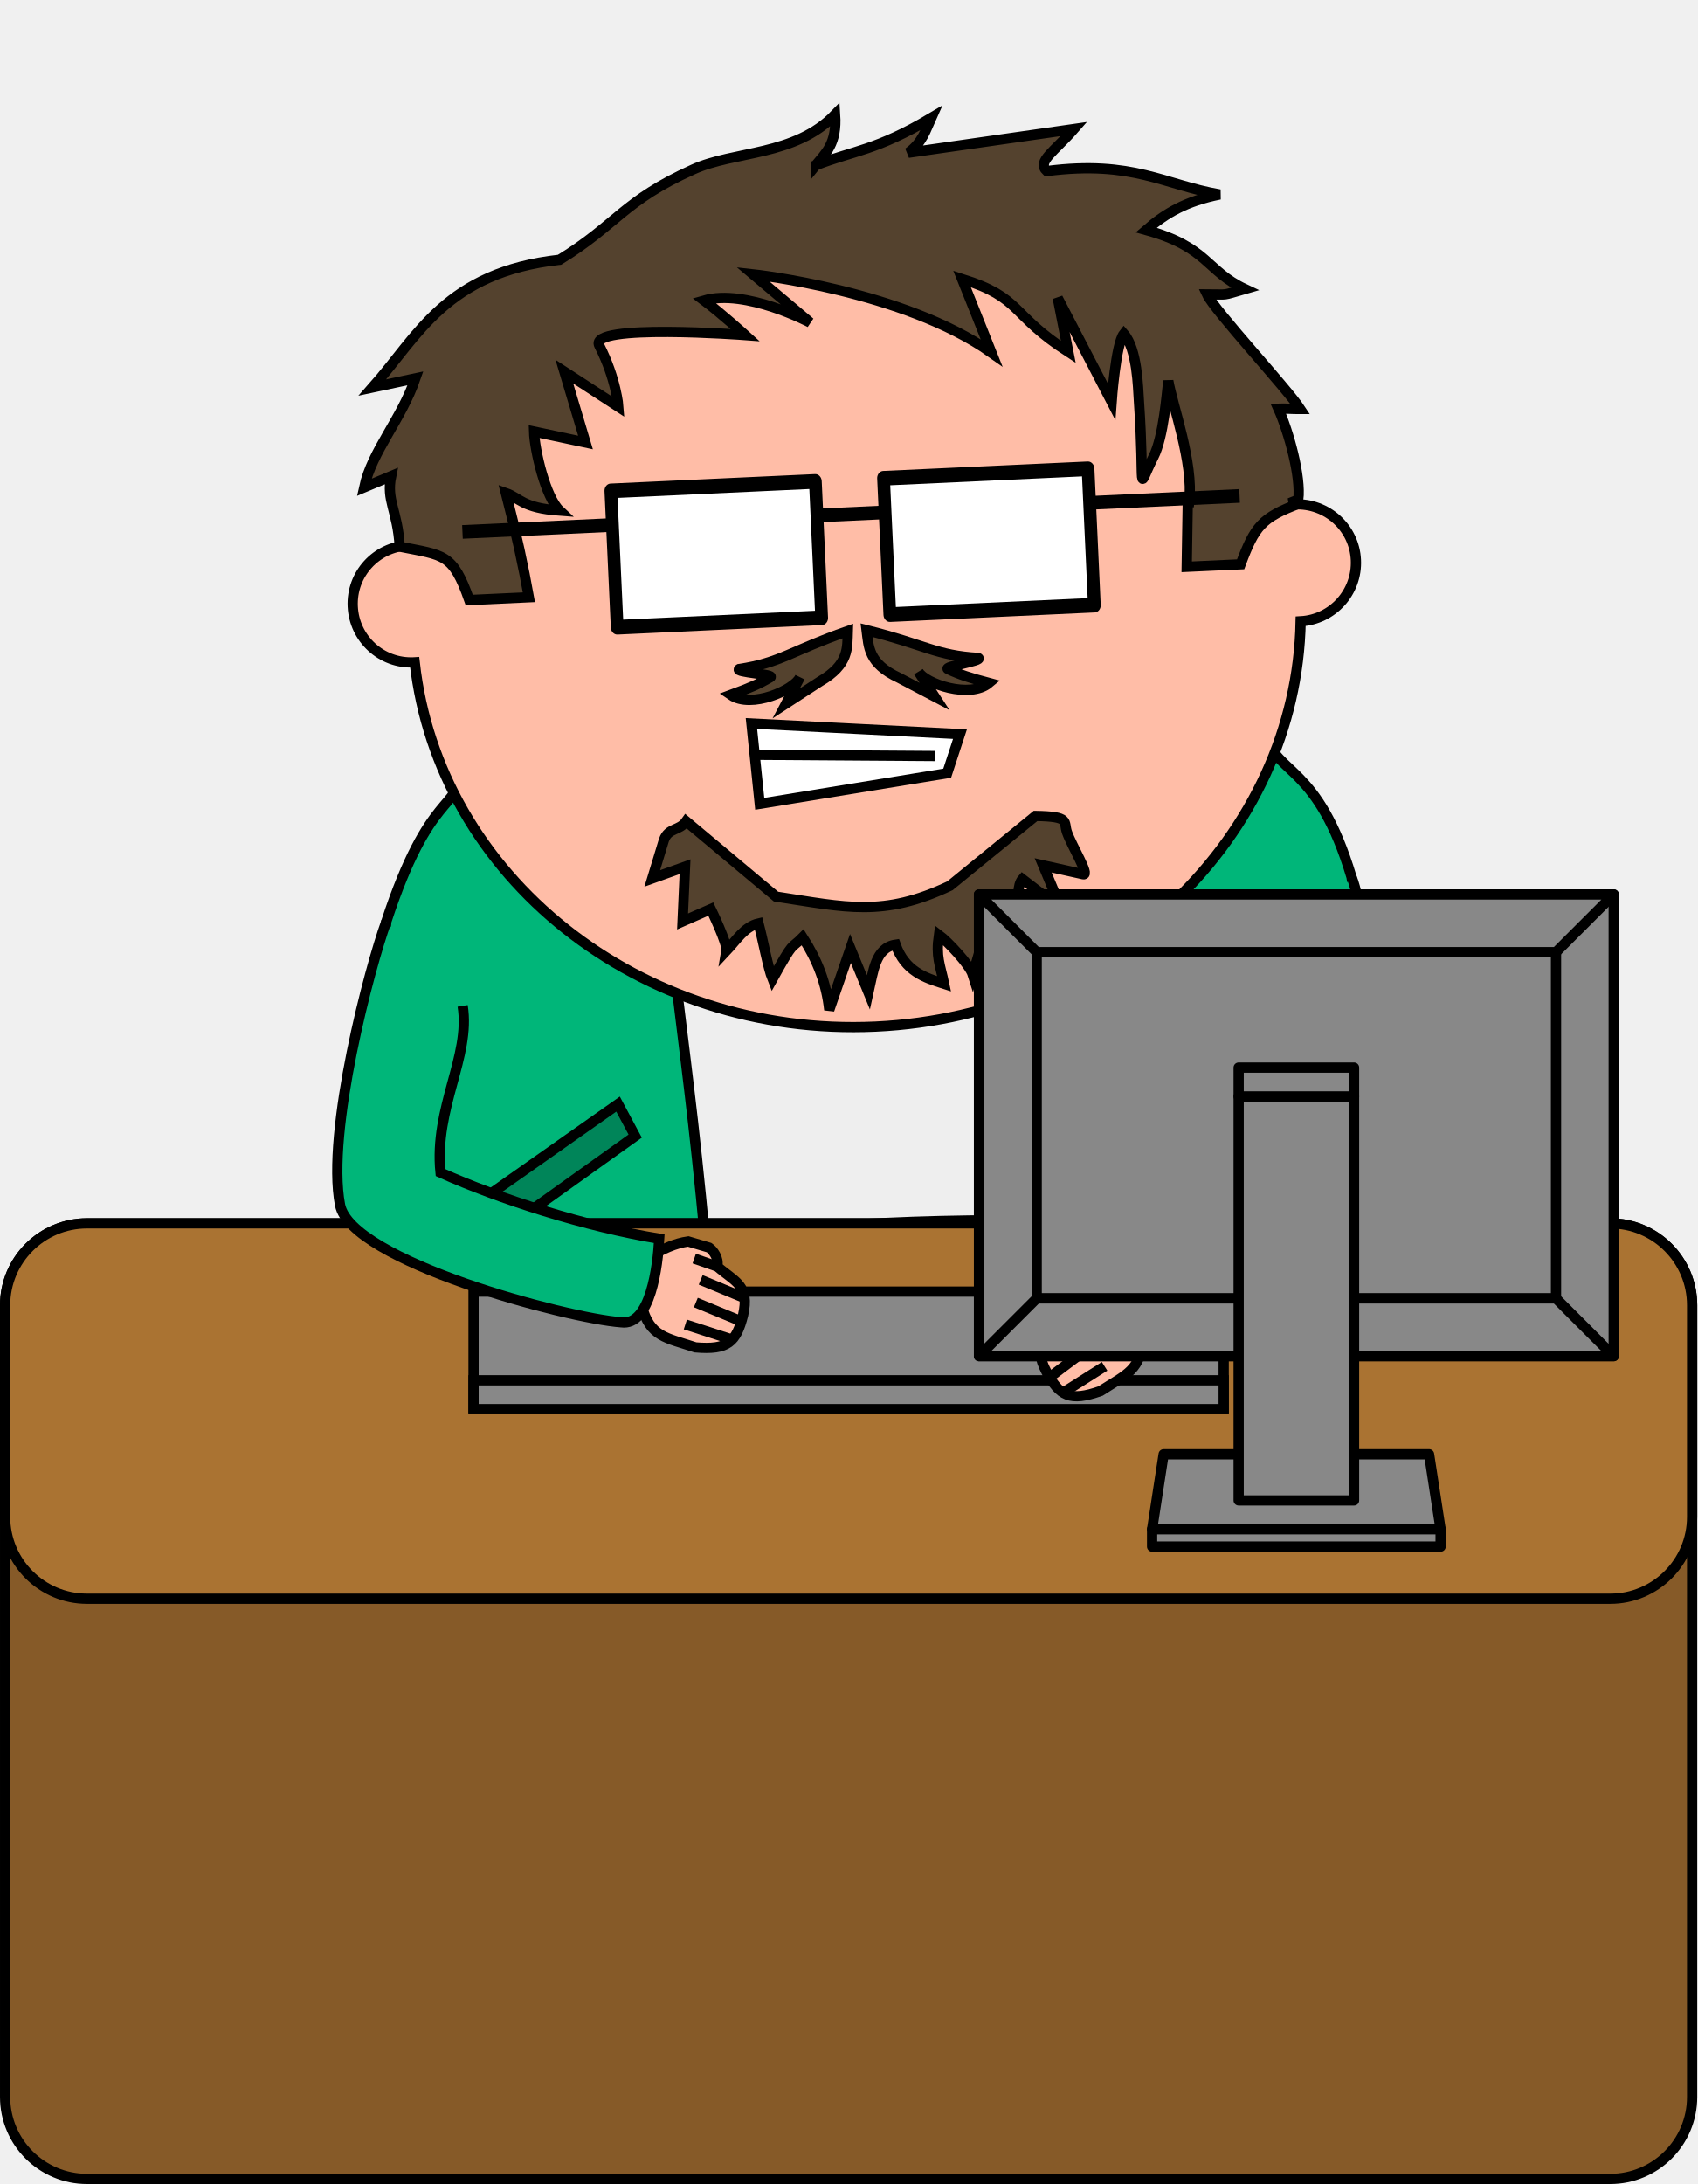
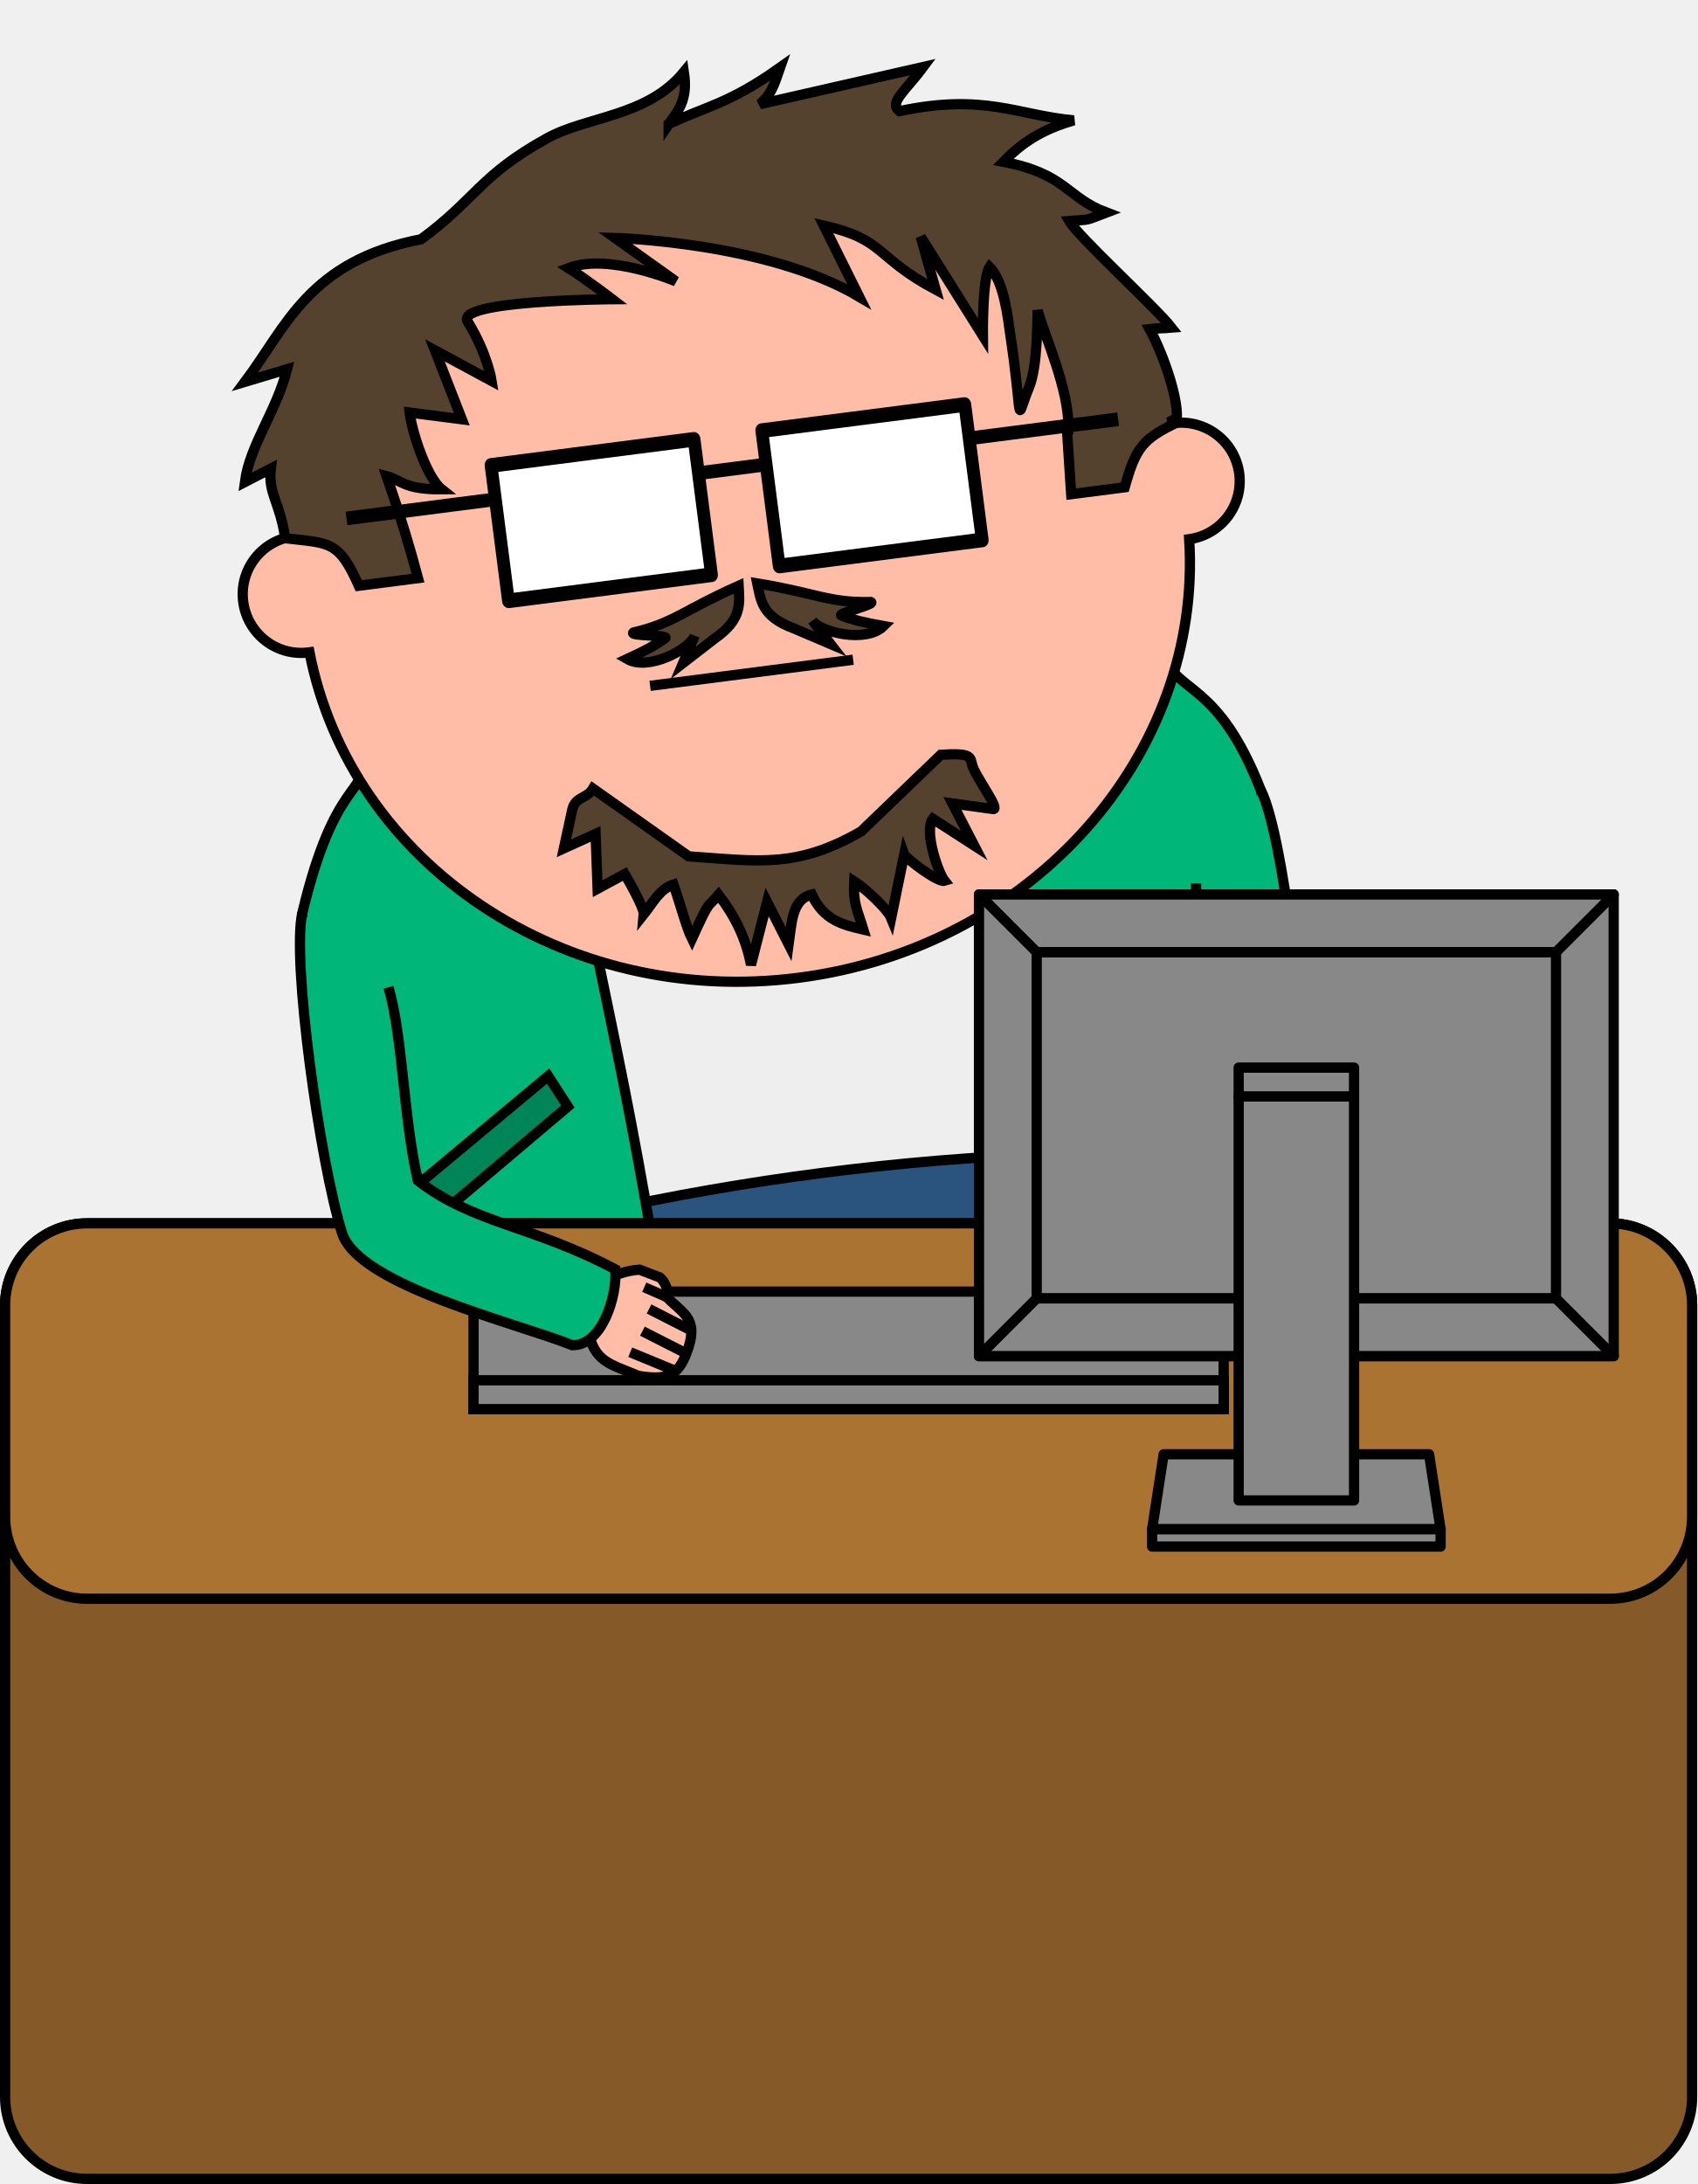
<svg xmlns="http://www.w3.org/2000/svg" width="248.707" height="319.987" id="svg19177" version="1.1">
  <defs id="defs19179" />
-   <g id="layer1" transform="translate(-4195.903,514.7971)">
-     <g transform="matrix(0.9989297,-0.04625417,0.04625417,0.9989297,-12447.627,2286.657)" id="g18685">
-       <path style="fill:#333333;fill-opacity:1;stroke:#000000;stroke-width:1.5;stroke-opacity:1" d="m 16931.387,-1794.638 -12,0 c -0.948,3.511 -2.458,6.708 -2,11 17.264,6.44 27,5 28,4 -1,-8 -12,-13 -14,-15 z" id="path18687" />
-       <path id="path18690" d="m 16821.387,-1794.638 12,0 c 0.947,3.511 2.458,6.708 2,11 -17.264,6.44 -27,5 -28,4 1,-8 12,-13 14,-15 z" style="fill:#333333;fill-opacity:1;stroke:#000000;stroke-width:1.5;stroke-opacity:1" />
-       <path style="fill:#2a537d;fill-opacity:1;stroke:#000000;stroke-width:1.5;stroke-opacity:1" d="m 16814.387,-1858.625 0,15 c -1.993,15.935 0.269,32.721 5,50 5.033,3.258 13.979,1.496 15,0 -2.919,-14.634 -4.146,-25.202 -3.219,-35 l 0.03,0 c 25.047,-5 70.119,-5 90.156,0 l 0.25,0 c 0.928,9.798 -0.299,20.366 -3.218,35 1.021,1.496 9.966,3.258 15,0 4.73,-17.279 6.992,-34.065 5,-50 l 0,-15 -124,0 z" id="path18692" />
-       <path id="path18694" d="m 16826.61,-1932.532 99.777,0 c 2.316,30.657 20,49.894 15,94.894 -40,-8 -90,-8 -130,0 -5,-45 12.342,-63.453 15.223,-94.894 z" style="fill:#eeeeee;fill-opacity:1;stroke:#000000;stroke-width:1.5;stroke-opacity:1" />
-       <path style="fill:#00b679;fill-opacity:1;stroke:#000000;stroke-width:1.5;stroke-opacity:1" d="m 16819.606,-1914.722 -2.531,2.375 c 0.155,5.302 -4.242,2.126 -11.484,21.237 -6.185,49.964 4.134,57.65 44.796,55.357 -1.462,-37.99 -4.01,-46.479 -4,-78.969 z" id="path18696" />
-       <path id="path18698" d="m 16815.68,-1848.446 1.661,5.43 23.234,-15.026 -2.293,-4.798 z" style="fill:#008559;fill-opacity:1;stroke:#000000;stroke-width:1.5;stroke-linecap:butt;stroke-linejoin:miter;stroke-opacity:1" />
-       <path id="path18700" d="m 16933.172,-1914.721 2.531,2.375 c 1.123,5.709 7.331,4.586 11.484,21.237 6.185,49.964 -4.134,57.65 -44.796,55.357 1.462,-37.99 4.01,-46.479 4,-78.969 z" style="fill:#00b679;fill-opacity:1;stroke:#000000;stroke-width:1.5;stroke-opacity:1" />
-       <path style="fill:#008559;fill-opacity:1;stroke:#000000;stroke-width:1.5;stroke-linecap:butt;stroke-linejoin:miter;stroke-opacity:1" d="m 16937.098,-1848.445 -1.661,5.43 -23.234,-15.026 2.293,-4.798 z" id="path18702" />
-       <path style="fill:#ffbda7;fill-opacity:1;stroke:#000000;stroke-width:1.5;stroke-opacity:1" d="m 16876.509,-1992.625 c -30.991,0 -56.896,19.975 -63.469,46.75 -0.532,-0.103 -1.095,-0.156 -1.656,-0.156 -4.743,0 -8.563,3.82 -8.563,8.562 0,4.742 3.82,8.594 8.563,8.594 0.04,0 0.08,6e-4 0.125,0 2.046,31.494 30.372,56.437 65,56.437 34.627,0 62.922,-24.944 64.968,-56.437 4.699,-0.051 8.5,-3.883 8.5,-8.594 0,-4.742 -3.851,-8.562 -8.593,-8.562 -0.484,0 -0.945,0.048 -1.407,0.125 -6.583,-26.762 -32.488,-46.719 -63.468,-46.719 z" id="path18704" />
-       <path id="path18706" d="m 16873.575,-1998.906 c 1.514,-1.711 3.291,-3.003 3.192,-7.297 -6.224,5.864 -14.972,4.586 -21.196,7.093 -10.417,4.131 -11.475,7.521 -20.119,12.294 -16.694,1.07 -21.195,10.15 -28.261,17.431 l 6.354,-1.048 c -2.346,5.939 -6.86,10.351 -8.246,15.608 l 4.028,-1.464 c -0.905,3.591 0.696,4.988 0.779,10.383 6.439,1.6 7.71,1.309 9.813,8.281 l 8.75,0 c -0.586,-4.467 -1.369,-9.2 -2.657,-15.406 2.003,0.796 2.246,2.283 7.75,2.938 -1.967,-2.015 -3.27,-9.029 -3.218,-11.75 l 7.46,1.951 -2.617,-10.513 7.67,5.505 c 0,0 -0.1,-4.057 -2.384,-9.098 -1.511,-3.333 21.433,-0.531 21.433,-0.531 0,0 -3.317,-3.305 -5.781,-5.344 6.131,-1.478 15.366,3.942 15.366,3.942 l -8.023,-7.442 c 0,0 21.97,3.423 34.375,13.094 l -3.812,-11 c 8.736,3.208 6.749,5.484 15.062,11.406 l -1.187,-7.969 7.187,15.562 c 0,0 0.994,-8.424 2.25,-9.875 1.87,2.356 1.708,7.974 1.75,9.906 0.3,13.789 -1.028,13.177 1.75,8.312 1.634,-2.862 2.39,-9.274 2.688,-11.031 0.463,3.689 3.154,12.078 2.25,17.844 l -0.219,-0.031 c -0.216,3.329 -0.395,6.466 -0.594,9.531 l 7.907,0 c 2.351,-5.5 3.419,-6.691 9,-8.5 l -1.407,-0.125 c 0.412,-0.148 0.814,-0.293 1.282,-0.438 0.584,-3.327 -0.929,-9.995 -2.3,-13.468 0.996,0.01 2.033,0.159 3.214,0.21 -1.882,-3.197 -11.854,-14.943 -12.879,-17.419 3.333,0.162 1.997,0.323 5.565,-0.526 -5.544,-2.931 -5.073,-6.367 -14.03,-9.297 2.988,-2.358 6.025,-3.945 11.007,-4.709 -8.047,-1.771 -12.433,-5.638 -25.168,-4.597 -1.403,-1.47 1.177,-2.743 4.27,-5.97 l -24.424,2.353 c 2.156,-1.407 2.726,-3.21 3.603,-4.936 -8.257,4.401 -11.525,4.218 -17.233,6.139 z" style="fill:#54422e;fill-opacity:1;stroke:#000000;stroke-width:1.5;stroke-linecap:butt;stroke-linejoin:miter;stroke-opacity:1" />
-       <g transform="translate(14446.387,-2410)" style="stroke:#000000;stroke-width:1.5;stroke-opacity:1" id="g18708">
-         <g id="g18710" transform="matrix(1,0,0,1.150412,3.620944,-65.66926)" style="stroke:#000000;stroke-width:1.399;stroke-opacity:1">
-           <rect y="454.647" x="2391.379" height="17.385" width="30" id="rect18712" style="fill:#ffffff;fill-opacity:1;stroke:#000000;stroke-width:1.865;stroke-linecap:round;stroke-linejoin:round;stroke-miterlimit:4;stroke-opacity:1;stroke-dasharray:none" />
-           <rect style="fill:#ffffff;fill-opacity:1;stroke:#000000;stroke-width:1.865;stroke-linecap:round;stroke-linejoin:round;stroke-miterlimit:4;stroke-opacity:1;stroke-dasharray:none" id="rect18714" width="30" height="17.385" x="2431.379" y="454.647" />
+   <g id="layer1" transform="translate(-3575.903,514.7971)">
+     <rect style="opacity:0;fill:#aaccee;fill-opacity:1;stroke:#ffffff;stroke-width:1.5;stroke-linecap:round;stroke-linejoin:round;stroke-miterlimit:4;stroke-opacity:1;stroke-dasharray:none" id="rect18350" width="62.793" height="1287" x="3513.86" y="-292.56" rx="12" ry="12" />
+     <g id="g17957" transform="matrix(0.9918396,-0.1274917,0.1274917,0.9918396,-12807.149,3637.236)">
+       <path id="path17959" d="m 16931.387,-1794.638 -12,0 c -0.948,3.511 -2.458,6.708 -2,11 17.264,6.44 27,5 28,4 -1,-8 -12,-13 -14,-15 z" style="fill:#333333;fill-opacity:1;stroke:#000000;stroke-width:1.5;stroke-opacity:1" />
+       <path style="fill:#333333;fill-opacity:1;stroke:#000000;stroke-width:1.5;stroke-opacity:1" d="m 16821.387,-1794.638 12,0 c 0.947,3.511 2.458,6.708 2,11 -17.264,6.44 -27,5 -28,4 1,-8 12,-13 14,-15 z" id="path17961" />
+       <path id="path17963" d="m 16814.387,-1858.625 0,15 c -1.993,15.935 0.269,32.721 5,50 5.033,3.258 13.979,1.496 15,0 -2.919,-14.634 -4.146,-25.202 -3.219,-35 l 0.03,0 c 25.047,-5 70.119,-5 90.156,0 l 0.25,0 c 0.928,9.798 -0.299,20.366 -3.218,35 1.021,1.496 9.966,3.258 15,0 4.73,-17.279 6.992,-34.065 5,-50 l 0,-15 -124,0 z" style="fill:#2a537d;fill-opacity:1;stroke:#000000;stroke-width:1.5;stroke-opacity:1" />
+       <path style="fill:#eeeeee;fill-opacity:1;stroke:#000000;stroke-width:1.5;stroke-opacity:1" d="m 16826.61,-1932.532 99.777,0 c 2.316,30.657 20,49.894 15,94.894 -40,-8 -90,-8 -130,0 -5,-45 12.342,-63.453 15.223,-94.894 z" id="path17965" />
+       <path id="path17967" d="m 16819.606,-1914.722 -2.531,2.375 c 0.155,5.302 -4.242,2.126 -11.484,21.237 -6.185,49.964 4.134,57.65 44.796,55.357 -1.462,-37.99 -4.01,-46.479 -4,-78.969 z" style="fill:#00b679;fill-opacity:1;stroke:#000000;stroke-width:1.5;stroke-opacity:1" />
+       <path style="fill:#008559;fill-opacity:1;stroke:#000000;stroke-width:1.5;stroke-linecap:butt;stroke-linejoin:miter;stroke-opacity:1" d="m 16815.68,-1848.446 1.661,5.43 23.234,-15.026 -2.293,-4.798 z" id="path17969" />
+       <path style="fill:#00b679;fill-opacity:1;stroke:#000000;stroke-width:1.5;stroke-opacity:1" d="m 16933.172,-1914.721 2.531,2.375 c 1.123,5.709 7.331,4.586 11.484,21.237 6.185,49.964 -4.134,57.65 -44.796,55.357 1.462,-37.99 4.01,-46.479 4,-78.969 z" id="path17972" />
+       <path id="path17974" d="m 16937.098,-1848.445 -1.661,5.43 -23.234,-15.026 2.293,-4.798 z" style="fill:#008559;fill-opacity:1;stroke:#000000;stroke-width:1.5;stroke-linecap:butt;stroke-linejoin:miter;stroke-opacity:1" />
+       <path id="path17976" d="m 16876.509,-1992.625 c -30.991,0 -56.896,19.975 -63.469,46.75 -0.532,-0.103 -1.095,-0.156 -1.656,-0.156 -4.743,0 -8.563,3.82 -8.563,8.562 0,4.742 3.82,8.594 8.563,8.594 0.04,0 0.08,6e-4 0.125,0 2.046,31.494 30.372,56.437 65,56.437 34.627,0 62.922,-24.944 64.968,-56.437 4.699,-0.051 8.5,-3.883 8.5,-8.594 0,-4.742 -3.851,-8.562 -8.593,-8.562 -0.484,0 -0.945,0.048 -1.407,0.125 -6.583,-26.762 -32.488,-46.719 -63.468,-46.719 z" style="fill:#ffbda7;fill-opacity:1;stroke:#000000;stroke-width:1.5;stroke-opacity:1" />
+       <path style="fill:#54422e;fill-opacity:1;stroke:#000000;stroke-width:1.5;stroke-linecap:butt;stroke-linejoin:miter;stroke-opacity:1" d="m 16873.575,-1998.906 c 1.514,-1.711 3.291,-3.003 3.192,-7.297 -6.224,5.864 -14.972,4.586 -21.196,7.093 -10.417,4.131 -11.475,7.521 -20.119,12.294 -16.694,1.07 -21.195,10.15 -28.261,17.431 l 6.354,-1.048 c -2.346,5.939 -6.86,10.351 -8.246,15.608 l 4.028,-1.464 c -0.905,3.591 0.696,4.988 0.779,10.383 6.439,1.6 7.71,1.309 9.813,8.281 l 8.75,0 c -0.586,-4.467 -1.369,-9.2 -2.657,-15.406 2.003,0.796 2.246,2.283 7.75,2.938 -1.967,-2.015 -3.27,-9.029 -3.218,-11.75 l 7.46,1.951 -2.617,-10.513 7.67,5.505 c 0,0 -0.1,-4.057 -2.384,-9.098 -1.511,-3.333 21.433,-0.531 21.433,-0.531 0,0 -3.317,-3.305 -5.781,-5.344 6.131,-1.478 15.366,3.942 15.366,3.942 l -8.023,-7.442 c 0,0 21.97,3.423 34.375,13.094 l -3.812,-11 c 8.736,3.208 6.749,5.484 15.062,11.406 l -1.187,-7.969 7.187,15.562 c 0,0 0.994,-8.424 2.25,-9.875 1.87,2.356 1.708,7.974 1.75,9.906 0.3,13.789 -1.028,13.177 1.75,8.312 1.634,-2.862 2.39,-9.274 2.688,-11.031 0.463,3.689 3.154,12.078 2.25,17.844 l -0.219,-0.031 c -0.216,3.329 -0.395,6.466 -0.594,9.531 l 7.907,0 c 2.351,-5.5 3.419,-6.691 9,-8.5 l -1.407,-0.125 c 0.412,-0.148 0.814,-0.293 1.282,-0.438 0.584,-3.327 -0.929,-9.995 -2.3,-13.468 0.996,0.01 2.033,0.159 3.214,0.21 -1.882,-3.197 -11.854,-14.943 -12.879,-17.419 3.333,0.162 1.997,0.323 5.565,-0.526 -5.544,-2.931 -5.073,-6.367 -14.03,-9.297 2.988,-2.358 6.025,-3.945 11.007,-4.709 -8.047,-1.771 -12.433,-5.638 -25.168,-4.597 -1.403,-1.47 1.177,-2.743 4.27,-5.97 l -24.424,2.353 c 2.156,-1.407 2.726,-3.21 3.603,-4.936 -8.257,4.401 -11.525,4.218 -17.233,6.139 z" id="path17978" />
+       <g id="g17980" style="stroke:#000000;stroke-width:1.5;stroke-opacity:1" transform="translate(14446.387,-2410)">
+         <g style="stroke:#000000;stroke-width:1.399;stroke-opacity:1" transform="matrix(1,0,0,1.150412,3.620944,-65.66926)" id="g17982">
+           <rect style="fill:#ffffff;fill-opacity:1;stroke:#000000;stroke-width:1.865;stroke-linecap:round;stroke-linejoin:round;stroke-miterlimit:4;stroke-opacity:1;stroke-dasharray:none" id="rect17984" width="30" height="17.385" x="2391.379" y="454.647" />
+           <rect y="454.647" x="2431.379" height="17.385" width="30" id="rect17986" style="fill:#ffffff;fill-opacity:1;stroke:#000000;stroke-width:1.865;stroke-linecap:round;stroke-linejoin:round;stroke-miterlimit:4;stroke-opacity:1;stroke-dasharray:none" />
        </g>
-         <path style="fill:none;stroke:#000000;stroke-width:2;stroke-linecap:butt;stroke-linejoin:miter;stroke-miterlimit:4;stroke-opacity:1;stroke-dasharray:none" d="m 2373,462.362 22,0" id="path18716" />
-         <path id="path18718" d="m 2425,462.362 10,0" style="fill:none;stroke:#000000;stroke-width:2;stroke-linecap:butt;stroke-linejoin:miter;stroke-opacity:1" />
-         <path id="path18720" d="m 2465,462.362 22,0" style="fill:none;stroke:#000000;stroke-width:2;stroke-linecap:butt;stroke-linejoin:miter;stroke-miterlimit:4;stroke-opacity:1;stroke-dasharray:none" />
+         <path id="path17988" d="m 2373,462.362 22,0" style="fill:none;stroke:#000000;stroke-width:2;stroke-linecap:butt;stroke-linejoin:miter;stroke-miterlimit:4;stroke-opacity:1;stroke-dasharray:none" />
+         <path style="fill:none;stroke:#000000;stroke-width:2;stroke-linecap:butt;stroke-linejoin:miter;stroke-opacity:1" d="m 2425,462.362 10,0" id="path17990" />
+         <path style="fill:none;stroke:#000000;stroke-width:2;stroke-linecap:butt;stroke-linejoin:miter;stroke-miterlimit:4;stroke-opacity:1;stroke-dasharray:none" d="m 2465,462.362 22,0" id="path17992" />
      </g>
-       <path id="path18722" d="m 16860.387,-1917.638 30.456,2.965 -2.138,5.635 -27.646,3.21 z" style="fill:#ffffff;fill-opacity:1;stroke:#000000;stroke-width:1.5;stroke-linecap:butt;stroke-linejoin:miter;stroke-opacity:1" />
-       <path id="path18724" d="m 16850.169,-1903.767 c -1.057,1.379 -2.643,0.778 -3.38,2.593 l -1.969,5.539 4.878,-1.496 -0.731,7.997 4.218,-1.624 c 0,0 2.235,5.19 2.006,6.214 1.522,-1.474 2.811,-3.414 4.883,-3.788 0.587,2.752 1.081,6.542 1.669,8.233 3.568,-5.744 2.715,-4.064 4.698,-5.897 2,3.434 3.165,6.92 3.399,10.796 l 3.516,-8.839 2.344,6.566 0,0 c 0.834,-3.029 1.298,-6.525 4.297,-6.819 1.2,3.947 4.008,5.022 6.837,6.061 -0.481,-2.923 -1.044,-3.976 -0.436,-7.197 1.263,1.034 4.292,4.553 4.687,6.047 l 3.088,-9.02 c 0.132,0.574 4.35,4.771 5.362,4.596 -0.727,-1.186 -2.103,-7.599 -0.537,-9.225 l 5.509,4.651 -2.379,-6.524 5.805,1.579 c 1.026,0.279 -1.474,-4.196 -2.089,-6.251 -0.483,-1.612 0.681,-2.285 -4.495,-2.612 l -13.008,9.646 c -10.013,4.165 -15.295,2.452 -25.532,0.4 z" style="fill:#54422e;fill-opacity:1;stroke:#000000;stroke-width:1.5;stroke-linecap:butt;stroke-linejoin:miter;stroke-opacity:1" />
-       <g style="stroke:#000000;stroke-width:1.844;stroke-opacity:1" transform="matrix(0.8124679,0,0,0.8146363,15077.826,-2323.437)" id="g18726">
-         <path id="path18728" d="m 2235.42,488.245 c 0.953,0.54 -6.588,1.267 -5.524,1.756 2.065,1.079 3.771,1.73 7.249,2.825 -3.572,2.711 -11.479,-0.379 -12.597,-2.589 l 2.689,4.573 -6.256,-3.659 c -5.447,-2.829 -5.207,-5.836 -5.447,-8.828 10.46,3.113 12.3,5.123 19.886,5.922 z" style="fill:#54422e;fill-opacity:1;stroke:#000000;stroke-width:1.844;stroke-opacity:1" />
-         <path style="fill:#54422e;fill-opacity:1;stroke:#000000;stroke-width:1.844;stroke-opacity:1" d="m 2192.258,488.245 c -0.953,0.54 6.588,1.267 5.524,1.756 -2.065,1.079 -3.771,1.73 -7.249,2.825 3.572,2.711 11.479,-0.379 12.597,-2.589 l -2.689,4.573 6.256,-3.659 c 5.447,-2.829 5.207,-5.836 5.447,-8.828 -10.46,3.113 -12.3,5.123 -19.886,5.922 z" id="path18730" />
+       <path style="fill:none;stroke:#000000;stroke-width:1.5;stroke-linecap:butt;stroke-linejoin:miter;stroke-opacity:1" d="m 16860.387,-1917.638 30,0" id="path17994" />
+       <path style="fill:#54422e;fill-opacity:1;stroke:#000000;stroke-width:1.5;stroke-linecap:butt;stroke-linejoin:miter;stroke-opacity:1" d="m 16850.169,-1903.767 c -1.057,1.379 -2.643,0.778 -3.38,2.593 l -1.969,5.539 4.878,-1.496 -0.731,7.997 4.218,-1.624 c 0,0 2.235,5.19 2.006,6.214 1.522,-1.474 2.811,-3.414 4.883,-3.788 0.587,2.752 1.081,6.542 1.669,8.233 3.568,-5.744 2.715,-4.064 4.698,-5.897 2,3.434 3.165,6.92 3.399,10.796 l 3.516,-8.839 2.344,6.566 0,0 c 0.834,-3.029 1.298,-6.525 4.297,-6.819 1.2,3.947 4.008,5.022 6.837,6.061 -0.481,-2.923 -1.044,-3.976 -0.436,-7.197 1.263,1.034 4.292,4.553 4.687,6.047 l 3.088,-9.02 c 0.132,0.574 4.35,4.771 5.362,4.596 -0.727,-1.186 -2.103,-7.599 -0.537,-9.225 l 5.509,4.651 -2.379,-6.524 5.805,1.579 c 1.026,0.279 -1.474,-4.196 -2.089,-6.251 -0.483,-1.612 0.681,-2.285 -4.495,-2.612 l -13.008,9.646 c -10.013,4.165 -15.295,2.452 -25.532,0.4 z" id="path17996" />
+       <g id="g17998" transform="matrix(0.8124679,0,0,0.8146363,15077.826,-2323.437)" style="stroke:#000000;stroke-width:1.844;stroke-opacity:1">
+         <path style="fill:#54422e;fill-opacity:1;stroke:#000000;stroke-width:1.844;stroke-opacity:1" d="m 2235.42,488.245 c 0.953,0.54 -6.588,1.267 -5.524,1.756 2.065,1.079 3.771,1.73 7.249,2.825 -3.572,2.711 -11.479,-0.379 -12.597,-2.589 l 2.689,4.573 -6.256,-3.659 c -5.447,-2.829 -5.207,-5.836 -5.447,-8.828 10.46,3.113 12.3,5.123 19.886,5.922 z" id="path18000" />
+         <path id="path18002" d="m 2192.258,488.245 c -0.953,0.54 6.588,1.267 5.524,1.756 -2.065,1.079 -3.771,1.73 -7.249,2.825 3.572,2.711 11.479,-0.379 12.597,-2.589 l -2.689,4.573 6.256,-3.659 c 5.447,-2.829 5.207,-5.836 5.447,-8.828 -10.46,3.113 -12.3,5.123 -19.886,5.922 z" style="fill:#54422e;fill-opacity:1;stroke:#000000;stroke-width:1.844;stroke-opacity:1" />
      </g>
    </g>
-     <g transform="translate(-12556.142,1502.078)" id="g18732">
-       <rect style="fill:#865a28;fill-opacity:1;stroke:#000000;stroke-width:1.5;stroke-linecap:round;stroke-linejoin:round;stroke-miterlimit:4;stroke-opacity:1;stroke-dasharray:none" id="rect18734" width="247.207" height="140" x="16752.795" y="-1837.638" rx="12" ry="12" />
-       <rect rx="12" y="-1837.638" x="16752.795" height="55" width="247.207" id="rect18736" style="fill:#aa7332;fill-opacity:1;stroke:#000000;stroke-width:1.5;stroke-linecap:round;stroke-linejoin:round;stroke-miterlimit:4;stroke-opacity:1;stroke-dasharray:none" ry="12" />
-       <g transform="translate(6880.003,-1380)" id="g18738">
-         <g transform="matrix(0.845558,0,0,0.845558,10021.763,-3112.834)" style="fill:#666666;fill-opacity:1;stroke:#000000;stroke-width:1.774;stroke-opacity:1" id="g18740">
-           <rect style="fill:#888888;fill-opacity:1;stroke:#000000;stroke-width:1.774;stroke-opacity:1" id="rect18742" width="130" height="20.365" x="-95" y="3151.997" />
-           <rect y="3167.362" x="-95" height="5" width="130" id="rect18744" style="fill:#888888;fill-opacity:1;stroke:#000000;stroke-width:1.774;stroke-opacity:1" />
+     <g id="g18004" transform="translate(-13176.142,1502.078)">
+       <rect ry="12" rx="12" y="-1837.638" x="16752.795" height="140" width="247.207" id="rect18006" style="fill:#865a28;fill-opacity:1;stroke:#000000;stroke-width:1.5;stroke-linecap:round;stroke-linejoin:round;stroke-miterlimit:4;stroke-opacity:1;stroke-dasharray:none" />
+       <rect ry="12" style="fill:#aa7332;fill-opacity:1;stroke:#000000;stroke-width:1.5;stroke-linecap:round;stroke-linejoin:round;stroke-miterlimit:4;stroke-opacity:1;stroke-dasharray:none" id="rect18008" width="247.207" height="55" x="16752.795" y="-1837.638" rx="12" />
+       <g id="g18010" transform="translate(6880.003,-1380)">
+         <g id="g18012" style="fill:#666666;fill-opacity:1;stroke:#000000;stroke-width:1.774;stroke-opacity:1" transform="matrix(0.845558,0,0,0.845558,10021.763,-3112.834)">
+           <rect y="3151.997" x="-95" height="20.365" width="130" id="rect18014" style="fill:#888888;fill-opacity:1;stroke:#000000;stroke-width:1.774;stroke-opacity:1" />
+           <rect style="fill:#888888;fill-opacity:1;stroke:#000000;stroke-width:1.774;stroke-opacity:1" id="rect18016" width="130" height="5" x="-95" y="3167.362" />
        </g>
      </g>
    </g>
-     <g id="g18746" transform="matrix(0.9989297,-0.04625417,0.04625417,0.9989297,-12447.858,2281.662)">
-       <g style="stroke:#000000;stroke-width:1.827;stroke-opacity:1" id="g18748" transform="matrix(-0.5020703,-0.6493916,-0.6493916,0.5020703,18033.209,-725.5317)">
-         <path id="path18750" d="m 1889.869,257.761 -0.442,5.808 c -4.442,3.775 -3.214,6.5 -2.512,11.89 2.084,5.413 4.011,6.158 8.899,5.132 5.347,-1.223 4.682,-3.9 5.798,-7.956 1.447,-0.273 2.282,-1.969 2.391,-2.76 l -0.641,-3.839 c -1.264,-1.899 -3.31,-3.68 -5.913,-5.245 l 0,-4.293 z" style="fill:#ffbda7;fill-opacity:1;stroke:#000000;stroke-width:1.827;stroke-linecap:butt;stroke-linejoin:miter;stroke-opacity:1" />
-         <path style="fill:none;stroke:#000000;stroke-width:1.827;stroke-linecap:butt;stroke-linejoin:miter;stroke-opacity:1" d="m 1901.081,268.337 0.569,4.772" id="path18752" />
-         <path id="path18754" d="m 1889.806,272.05 1.238,8.797" style="fill:none;stroke:#000000;stroke-width:1.827;stroke-linecap:butt;stroke-linejoin:miter;stroke-opacity:1" />
-         <path style="fill:none;stroke:#000000;stroke-width:1.827;stroke-linecap:butt;stroke-linejoin:miter;stroke-opacity:1" d="m 1894.148,272.024 0.527,8.781" id="path18756" />
-         <path id="path18758" d="m 1898.163,271.039 0.527,8.781" style="fill:none;stroke:#000000;stroke-width:1.827;stroke-linecap:butt;stroke-linejoin:miter;stroke-opacity:1" />
+     <g transform="matrix(0.9918396,-0.1274917,0.1274917,0.9918396,-12807.786,3632.276)" id="g18018">
+       <g style="stroke:#000000;stroke-width:1.827;stroke-opacity:1" id="g18020" transform="matrix(0.5020703,-0.6493916,0.6493916,0.5020703,15719.569,-725.5322)">
+         <path id="path18022" d="m 1889.869,257.761 -0.442,5.808 c -4.442,3.775 -3.214,6.5 -2.512,11.89 2.084,5.413 4.011,6.158 8.899,5.132 5.347,-1.223 4.682,-3.9 5.798,-7.956 1.447,-0.273 2.282,-1.969 2.391,-2.76 l -0.641,-3.839 c -1.264,-1.899 -3.31,-3.68 -5.913,-5.245 l 0,-4.293 z" style="fill:#ffbda7;fill-opacity:1;stroke:#000000;stroke-width:1.827;stroke-linecap:butt;stroke-linejoin:miter;stroke-opacity:1" />
+         <path style="fill:none;stroke:#000000;stroke-width:1.827;stroke-linecap:butt;stroke-linejoin:miter;stroke-opacity:1" d="m 1901.081,268.337 0.569,4.772" id="path18024" />
+         <path id="path18026" d="m 1889.806,272.05 1.238,8.797" style="fill:none;stroke:#000000;stroke-width:1.827;stroke-linecap:butt;stroke-linejoin:miter;stroke-opacity:1" />
+         <path style="fill:none;stroke:#000000;stroke-width:1.827;stroke-linecap:butt;stroke-linejoin:miter;stroke-opacity:1" d="m 1894.148,272.024 0.527,8.781" id="path18028" />
+         <path id="path18030" d="m 1898.163,271.039 0.527,8.781" style="fill:none;stroke:#000000;stroke-width:1.827;stroke-linecap:butt;stroke-linejoin:miter;stroke-opacity:1" />
      </g>
-       <path style="fill:#00b679;fill-opacity:1;stroke:#000000;stroke-width:1.5" d="m 16947.187,-1886.11 c 2.43,6.592 2.11,36.433 0.201,47.215 -1.408,7.95 -23.557,16.27 -31.374,20.623 -4.307,0.629 -7.452,-6.272 -7.667,-10.215 11.14,-7.916 19.837,-9.331 27.044,-16.602 0.934,-9.524 -0.509,-21.165 0.656,-28.64" id="path18760" />
+       <path style="fill:#00b679;fill-opacity:1;stroke:#000000;stroke-width:1.5" d="m 16805.591,-1886.11 c -2.43,6.592 -2.11,36.433 -0.201,47.215 1.408,7.95 23.557,16.27 31.374,20.623 4.307,0.629 7.452,-6.272 7.667,-10.215 -11.14,-7.916 -19.837,-9.331 -27.044,-16.602 -0.934,-9.524 0.509,-21.165 -0.656,-28.64" id="path18032" />
    </g>
-     <g style="stroke:#000000;stroke-width:1.774;stroke-opacity:1" transform="matrix(0.845558,0,0,0.845558,4411.235,-2985.837)" id="g18762">
-       <rect y="3077.362" x="-85" height="80" width="110" id="rect18764" style="fill:#888888;fill-opacity:1;stroke:#000000;stroke-width:1.774;stroke-linecap:round;stroke-linejoin:round;stroke-miterlimit:4;stroke-opacity:1;stroke-dasharray:none" />
-       <path style="fill:#888888;fill-opacity:1;stroke:#000000;stroke-width:1.774;stroke-linecap:round;stroke-linejoin:round;stroke-miterlimit:4;stroke-opacity:1" d="m -53,3174.362 46,0 2,13 -50,0 z" id="path18766" />
-       <rect style="fill:#888888;fill-opacity:1;stroke:#000000;stroke-width:1.774;stroke-linecap:round;stroke-linejoin:round;stroke-miterlimit:4;stroke-opacity:1;stroke-dasharray:none" id="rect18768" width="90" height="60.001" x="-75" y="3087.362" />
-       <path id="path18770" d="m -85,3157.362 110,0 -10,-10 -90,0 z" style="fill:#888888;fill-opacity:1;stroke:#000000;stroke-width:1.774;stroke-linecap:round;stroke-linejoin:round;stroke-miterlimit:4;stroke-opacity:1" />
-       <rect style="fill:#888888;fill-opacity:1;stroke:#000000;stroke-width:1.774;stroke-linecap:round;stroke-linejoin:round;stroke-miterlimit:4;stroke-opacity:1;stroke-dasharray:none" id="rect18772" width="20" height="70" x="-40" y="3112.362" />
-       <rect y="-3112.362" x="-40" height="5" width="20" id="rect18774" style="fill:#888888;fill-opacity:1;stroke:#000000;stroke-width:1.774;stroke-linecap:round;stroke-linejoin:round;stroke-miterlimit:4;stroke-opacity:1;stroke-dasharray:none" transform="scale(1,-1)" />
-       <path style="fill:#888888;fill-opacity:1;stroke:#000000;stroke-width:1.774;stroke-linecap:round;stroke-linejoin:round;stroke-miterlimit:4;stroke-opacity:1" d="m -85,3077.362 110,0 -10,10 -90,0 z" id="path18776" />
-       <rect style="fill:#888888;fill-opacity:1;stroke:#000000;stroke-width:1.774;stroke-linecap:round;stroke-linejoin:round;stroke-miterlimit:4;stroke-opacity:1;stroke-dasharray:none" id="rect18778" width="50" height="3" x="-55" y="-3190.362" transform="scale(1,-1)" />
+     <g transform="matrix(0.9918396,-0.1274917,0.1274917,0.9918396,-12807.786,3632.276)" id="g18034">
+       <g transform="matrix(-0.5020703,-0.6493916,-0.6493916,0.5020703,18033.209,-725.5317)" id="g18036" style="stroke:#000000;stroke-width:1.827;stroke-opacity:1">
+         <path style="fill:#ffbda7;fill-opacity:1;stroke:#000000;stroke-width:1.827;stroke-linecap:butt;stroke-linejoin:miter;stroke-opacity:1" d="m 1889.869,257.761 -0.442,5.808 c -4.442,3.775 -3.214,6.5 -2.512,11.89 2.084,5.413 4.011,6.158 8.899,5.132 5.347,-1.223 4.682,-3.9 5.798,-7.956 1.447,-0.273 2.282,-1.969 2.391,-2.76 l -0.641,-3.839 c -1.264,-1.899 -3.31,-3.68 -5.913,-5.245 l 0,-4.293 z" id="path18038" />
+         <path id="path18040" d="m 1901.081,268.337 0.569,4.772" style="fill:none;stroke:#000000;stroke-width:1.827;stroke-linecap:butt;stroke-linejoin:miter;stroke-opacity:1" />
+         <path style="fill:none;stroke:#000000;stroke-width:1.827;stroke-linecap:butt;stroke-linejoin:miter;stroke-opacity:1" d="m 1889.806,272.05 1.238,8.797" id="path18042" />
+         <path id="path18044" d="m 1894.148,272.024 0.527,8.781" style="fill:none;stroke:#000000;stroke-width:1.827;stroke-linecap:butt;stroke-linejoin:miter;stroke-opacity:1" />
+         <path style="fill:none;stroke:#000000;stroke-width:1.827;stroke-linecap:butt;stroke-linejoin:miter;stroke-opacity:1" d="m 1898.163,271.039 0.527,8.781" id="path18046" />
+       </g>
+       <path id="path18048" d="m 16947.187,-1886.11 c 2.43,6.592 2.11,36.433 0.201,47.215 -1.408,7.95 -23.557,16.27 -31.374,20.623 -4.307,0.629 -7.452,-6.272 -7.667,-10.215 11.14,-7.916 19.837,-9.331 27.044,-16.602 0.934,-9.524 -0.509,-21.165 0.656,-28.64" style="fill:#00b679;fill-opacity:1;stroke:#000000;stroke-width:1.5" />
    </g>
-     <g transform="matrix(0.9989297,-0.04625417,0.04625417,0.9989297,-12877.038,2567.598)" id="g18780">
-       <g style="stroke:#000000;stroke-width:1.827;stroke-opacity:1" id="g18782" transform="matrix(0.3923837,-0.7209848,0.7209848,0.3923837,16350.914,-835.137)">
-         <path id="path18784" d="m 1889.869,257.761 -0.442,5.808 c -4.442,3.775 -3.214,6.5 -2.512,11.89 2.084,5.413 4.011,6.158 8.899,5.132 5.347,-1.223 4.682,-3.9 5.798,-7.956 1.447,-0.273 2.282,-1.969 2.391,-2.76 l -0.641,-3.839 c -1.264,-1.899 -3.31,-3.68 -5.913,-5.245 l 0,-4.293 z" style="fill:#ffbda7;fill-opacity:1;stroke:#000000;stroke-width:1.827;stroke-linecap:butt;stroke-linejoin:miter;stroke-opacity:1" />
-         <path style="fill:none;stroke:#000000;stroke-width:1.827;stroke-linecap:butt;stroke-linejoin:miter;stroke-opacity:1" d="m 1901.081,268.337 0.569,4.772" id="path18786" />
-         <path id="path18788" d="m 1889.806,272.05 1.238,8.797" style="fill:none;stroke:#000000;stroke-width:1.827;stroke-linecap:butt;stroke-linejoin:miter;stroke-opacity:1" />
-         <path style="fill:none;stroke:#000000;stroke-width:1.827;stroke-linecap:butt;stroke-linejoin:miter;stroke-opacity:1" d="m 1894.148,272.024 0.527,8.781" id="path18790" />
-         <path id="path18792" d="m 1898.163,271.039 0.527,8.781" style="fill:none;stroke:#000000;stroke-width:1.827;stroke-linecap:butt;stroke-linejoin:miter;stroke-opacity:1" />
-       </g>
-       <path style="fill:#00b679;fill-opacity:1;stroke:#000000;stroke-width:1.5" d="m 17247.538,-2151.888 c -2.705,6.484 -10.246,30.298 -8.689,41.136 1.189,8.277 32.391,18.122 40.357,19.087 4.277,0.81 5.76,-8.041 6.14,-11.972 -10.645,-2.253 -23.121,-6.884 -31.566,-11.161 -0.533,-9.555 5.217,-16.735 4.368,-24.252" id="path18794" />
+     <g id="g18050" transform="matrix(0.845558,0,0,0.845558,3791.235,-2985.837)" style="stroke:#000000;stroke-width:1.774;stroke-opacity:1">
+       <rect style="fill:#888888;fill-opacity:1;stroke:#000000;stroke-width:1.774;stroke-linecap:round;stroke-linejoin:round;stroke-miterlimit:4;stroke-opacity:1;stroke-dasharray:none" id="rect18052" width="110" height="80" x="-85" y="3077.362" />
+       <path id="path18054" d="m -53,3174.362 46,0 2,13 -50,0 z" style="fill:#888888;fill-opacity:1;stroke:#000000;stroke-width:1.774;stroke-linecap:round;stroke-linejoin:round;stroke-miterlimit:4;stroke-opacity:1" />
+       <rect y="3087.362" x="-75" height="60.001" width="90" id="rect18056" style="fill:#888888;fill-opacity:1;stroke:#000000;stroke-width:1.774;stroke-linecap:round;stroke-linejoin:round;stroke-miterlimit:4;stroke-opacity:1;stroke-dasharray:none" />
+       <path style="fill:#888888;fill-opacity:1;stroke:#000000;stroke-width:1.774;stroke-linecap:round;stroke-linejoin:round;stroke-miterlimit:4;stroke-opacity:1" d="m -85,3157.362 110,0 -10,-10 -90,0 z" id="path18058" />
+       <rect y="3112.362" x="-40" height="70" width="20" id="rect18060" style="fill:#888888;fill-opacity:1;stroke:#000000;stroke-width:1.774;stroke-linecap:round;stroke-linejoin:round;stroke-miterlimit:4;stroke-opacity:1;stroke-dasharray:none" />
+       <rect transform="scale(1,-1)" style="fill:#888888;fill-opacity:1;stroke:#000000;stroke-width:1.774;stroke-linecap:round;stroke-linejoin:round;stroke-miterlimit:4;stroke-opacity:1;stroke-dasharray:none" id="rect18062" width="20" height="5" x="-40" y="-3112.362" />
+       <path id="path18064" d="m -85,3077.362 110,0 -10,10 -90,0 z" style="fill:#888888;fill-opacity:1;stroke:#000000;stroke-width:1.774;stroke-linecap:round;stroke-linejoin:round;stroke-miterlimit:4;stroke-opacity:1" />
+       <rect transform="scale(1,-1)" y="-3190.362" x="-55" height="3" width="50" id="rect18066" style="fill:#888888;fill-opacity:1;stroke:#000000;stroke-width:1.774;stroke-linecap:round;stroke-linejoin:round;stroke-miterlimit:4;stroke-opacity:1;stroke-dasharray:none" />
    </g>
-     <path style="fill:none;stroke:#000000;stroke-width:1.5;stroke-linecap:butt;stroke-linejoin:miter;stroke-opacity:1" d="m 4306.49,-404.214 26.462,0.183" id="path16161-8" />
  </g>
</svg>
